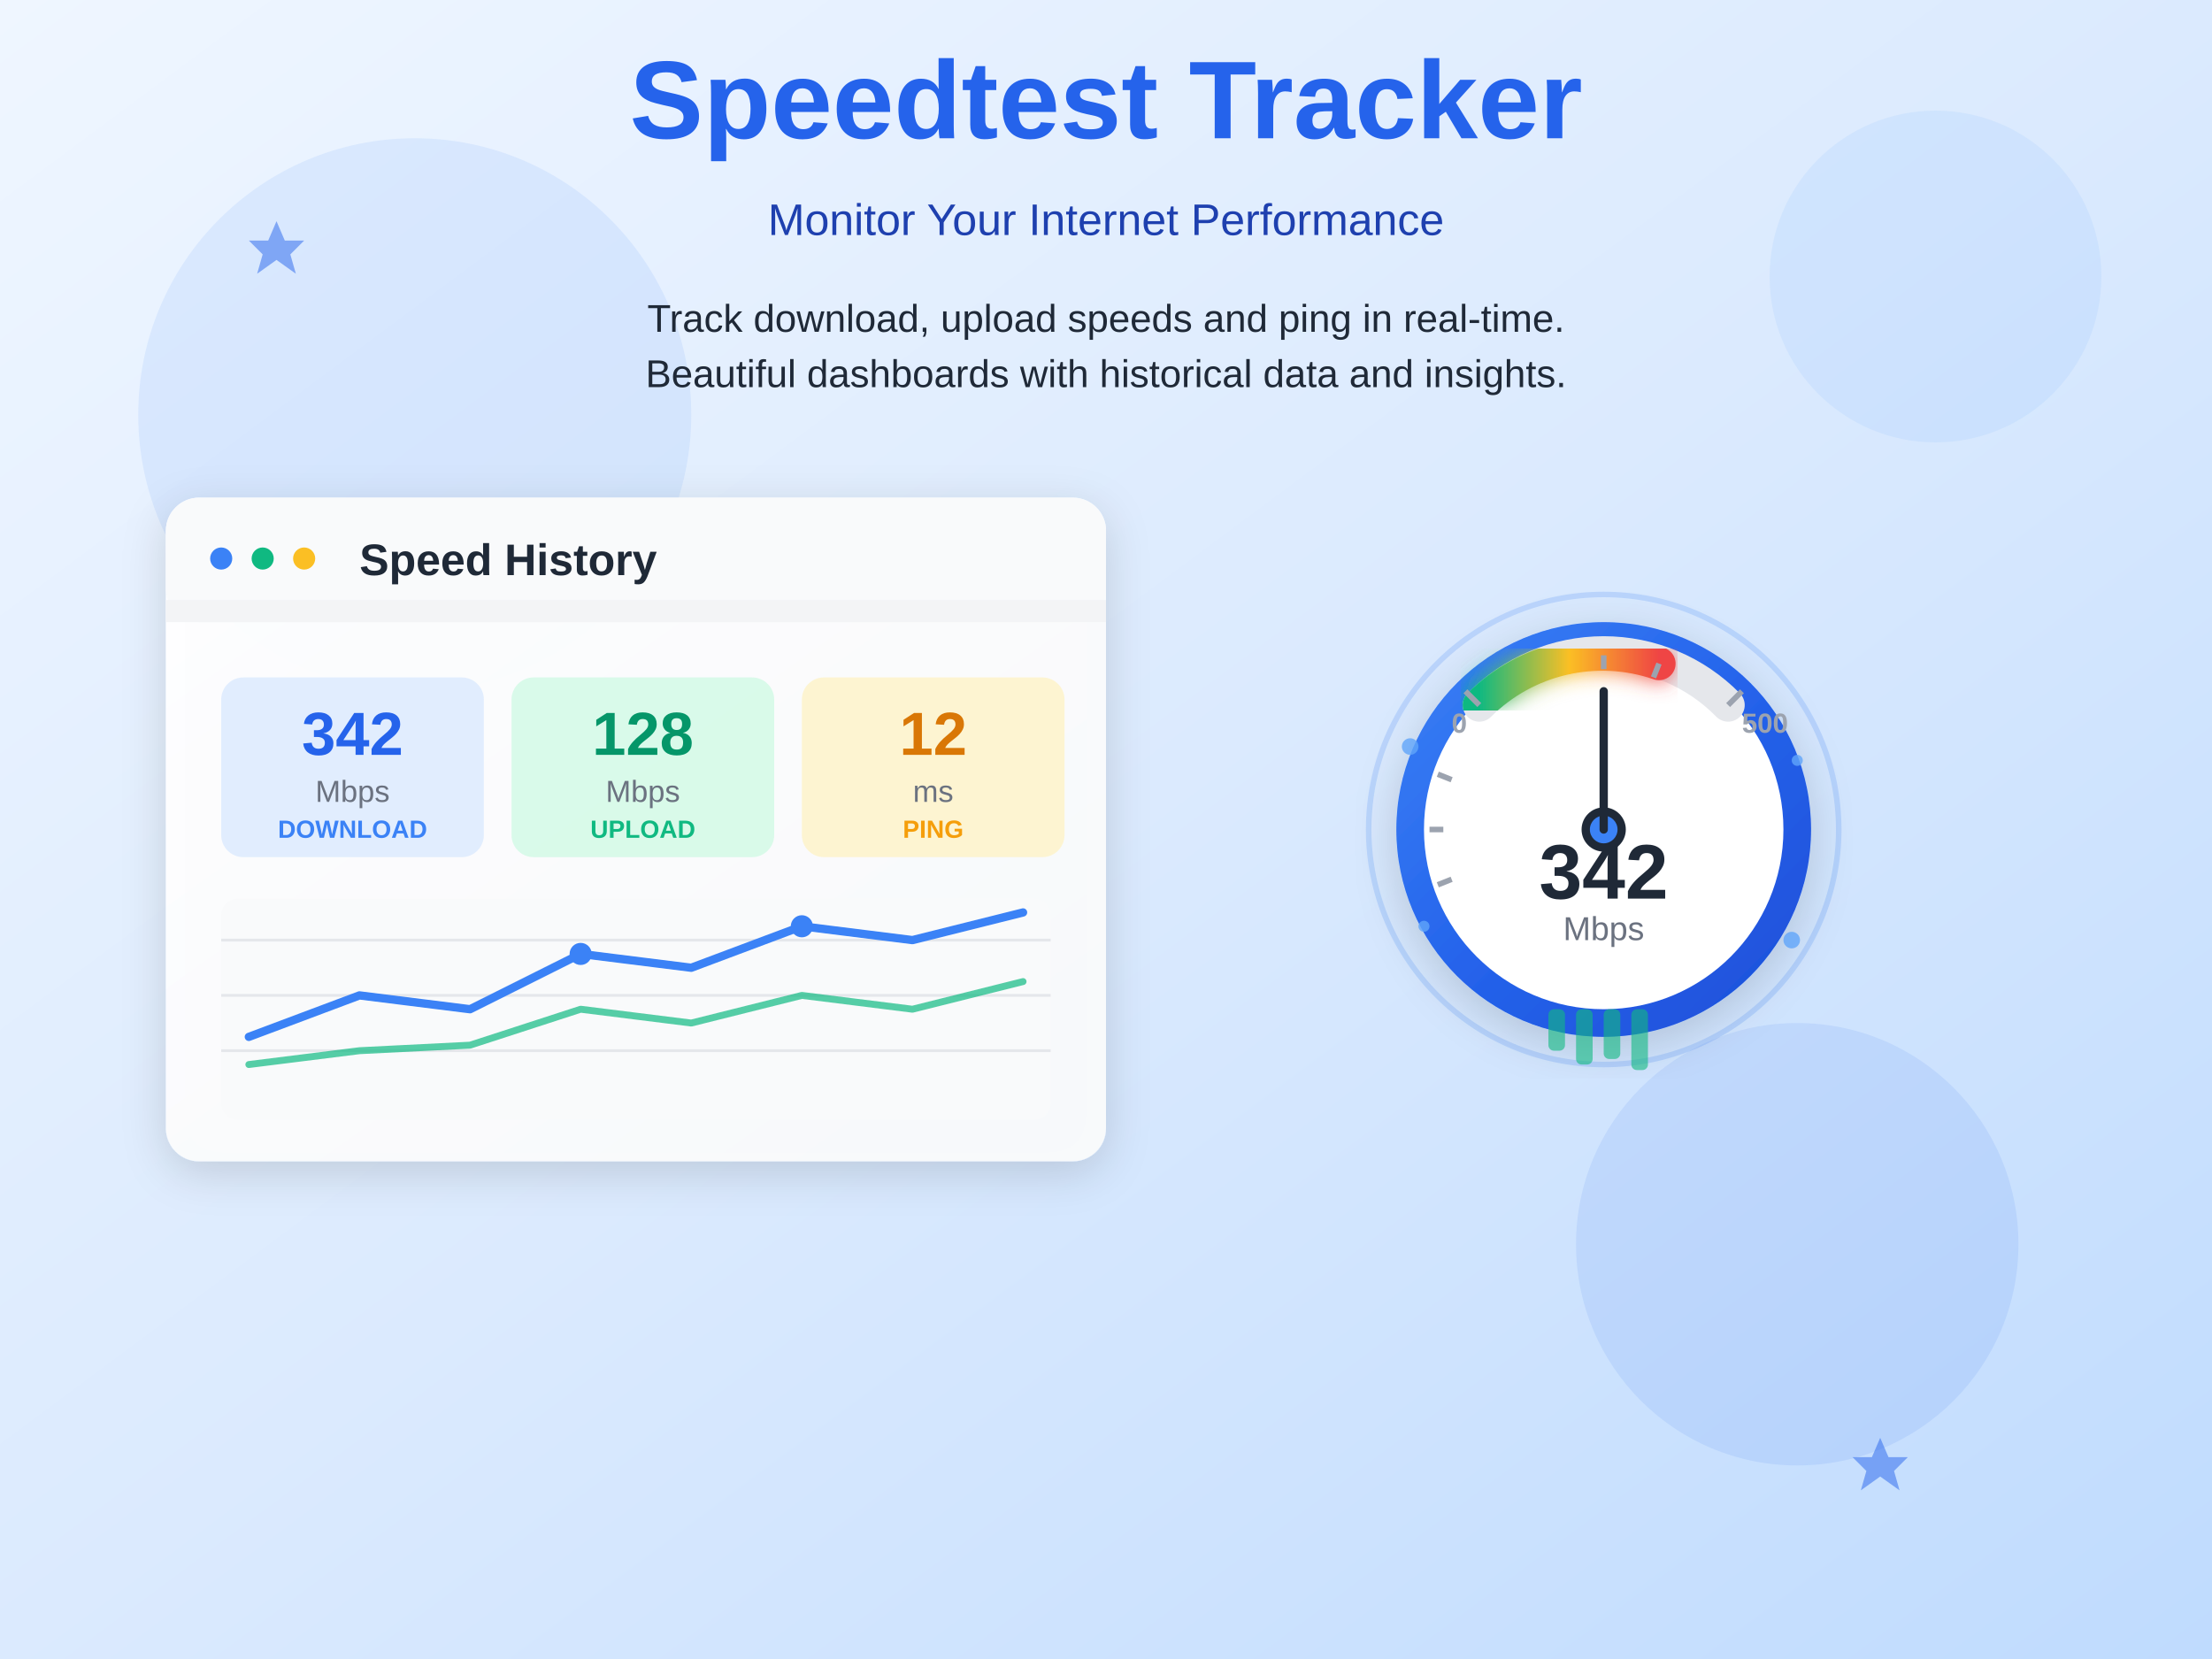
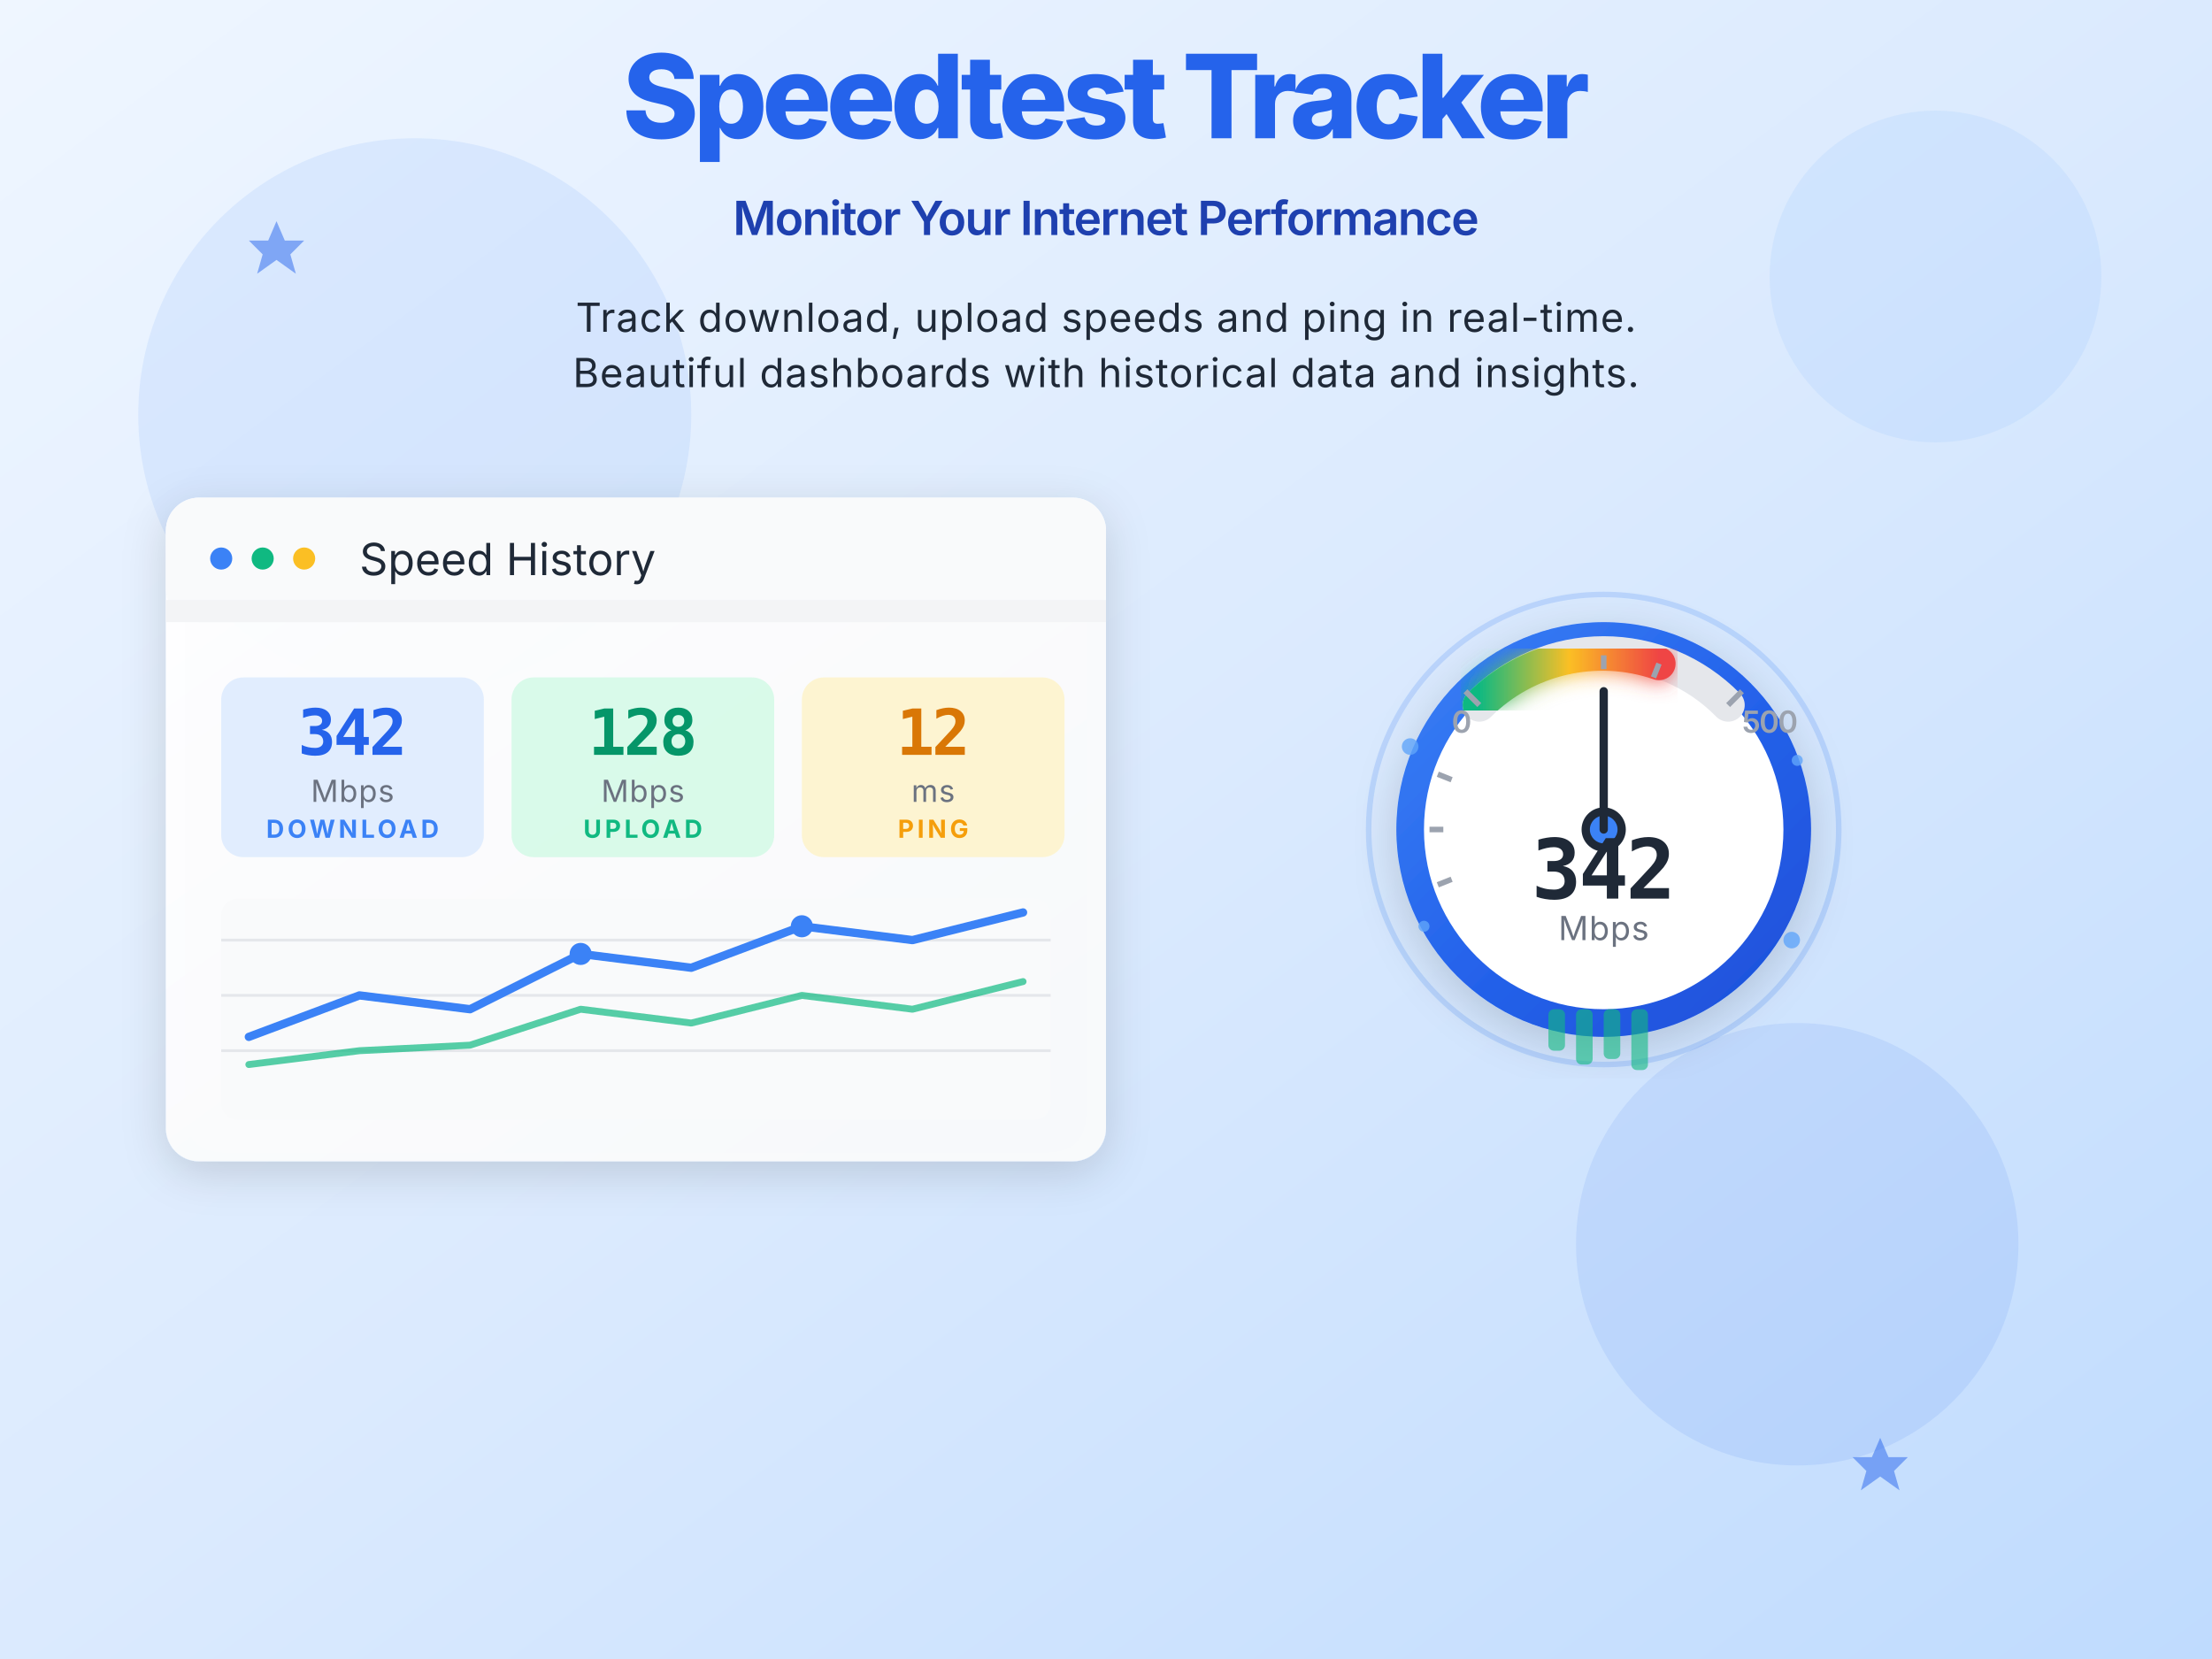
<svg xmlns="http://www.w3.org/2000/svg" viewBox="0 0 800 600">
  <defs>
+     <style>
+             text {
+                 font-family: 'Inter', 'Roboto', 'SF Pro Text', system-ui, sans-serif;
+                 font-weight: 400;
+                 -webkit-font-smoothing: antialiased;
+                 -moz-osx-font-smoothing: grayscale;
+             }
+             .title-text {
+                 font-family: 'Poppins', 'Montserrat', 'SF Pro Display', system-ui, sans-serif;
+                 font-weight: 800;
+                 letter-spacing: -2px;
+             }
+             .subtitle-text {
+                 font-family: 'Inter', 'Roboto', system-ui, sans-serif;
+                 font-weight: 600;
+                 letter-spacing: -0.5px;
+             }
+             .body-text {
+                 font-family: 'Inter', 'Open Sans', system-ui, sans-serif;
+                 font-weight: 400;
+                 letter-spacing: 0.3px;
+             }
+             .number-text {
+                 font-family: 'Space Grotesk', 'Rajdhani', 'SF Mono', monospace;
+                 font-weight: 800;
+                 letter-spacing: -1px;
+             }
+             .label-text {
+                 font-family: 'Inter', 'Roboto', system-ui, sans-serif;
+                 font-weight: 700;
+                 letter-spacing: 1.2px;
+                 text-transform: uppercase;
+             }
+         </style>
    <linearGradient id="bgGradient" x1="0%" y1="0%" x2="100%" y2="100%">
      <stop offset="0%" style="stop-color:#EFF6FF;stop-opacity:1" />
      <stop offset="50%" style="stop-color:#DBEAFE;stop-opacity:1" />
      <stop offset="100%" style="stop-color:#BFDBFE;stop-opacity:1" />
    </linearGradient>
    <linearGradient id="speedGradient" x1="0%" y1="0%" x2="100%" y2="100%">
      <stop offset="0%" style="stop-color:#3B82F6;stop-opacity:1" />
      <stop offset="50%" style="stop-color:#2563EB;stop-opacity:1" />
      <stop offset="100%" style="stop-color:#1D4ED8;stop-opacity:1" />
    </linearGradient>
    <linearGradient id="fastGradient" x1="0%" y1="0%" x2="100%" y2="0%">
      <stop offset="0%" style="stop-color:#10B981;stop-opacity:1" />
      <stop offset="50%" style="stop-color:#FBBF24;stop-opacity:1" />
      <stop offset="100%" style="stop-color:#EF4444;stop-opacity:1" />
    </linearGradient>
    <linearGradient id="cardGradient" x1="0%" y1="0%" x2="100%" y2="100%">
      <stop offset="0%" style="stop-color:#ffffff;stop-opacity:0.95" />
      <stop offset="100%" style="stop-color:#F9FAFB;stop-opacity:0.95" />
    </linearGradient>
    <filter id="shadow">
      <feDropShadow dx="0" dy="4" stdDeviation="8" flood-opacity="0.15" />
    </filter>
    <filter id="glow">
      <feGaussianBlur stdDeviation="4" result="coloredBlur" />
      <feMerge>
        <feMergeNode in="coloredBlur" />
        <feMergeNode in="SourceGraphic" />
      </feMerge>
    </filter>
  </defs>
  <rect width="800" height="600" fill="url(#bgGradient)" />
  <circle cx="150" cy="150" r="100" fill="#3B82F6" opacity="0.1" />
  <circle cx="650" cy="450" r="80" fill="#2563EB" opacity="0.1" />
  <circle cx="700" cy="100" r="60" fill="#60A5FA" opacity="0.1" />
  <g transform="translate(60, 180)">
    <rect x="0" y="0" width="340" height="240" rx="12" fill="url(#cardGradient)" filter="url(#shadow)" />
    <rect x="0" y="0" width="340" height="45" rx="12" fill="#F9FAFB" />
    <rect x="0" y="37" width="340" height="8" fill="#F3F4F6" />
    <circle cx="20" cy="22" r="4" fill="#3B82F6" />
    <circle cx="35" cy="22" r="4" fill="#10B981" />
    <circle cx="50" cy="22" r="4" fill="#FBBF24" />
-     <text x="70" y="28" font-family="Arial, sans-serif" font-size="16" font-weight="600" fill="#1F2937">Speed History</text>
+     <text x="70" y="28" font-size="16" font-weight="600" fill="#1F2937">Speed History</text>
    <g transform="translate(20, 65)">
      <rect x="0" y="0" width="95" height="65" rx="8" fill="#DBEAFE" opacity="0.8" />
-       <text x="47.5" y="28" font-family="Arial, sans-serif" font-size="22" font-weight="bold" fill="#2563EB" text-anchor="middle">342</text>
-       <text x="47.5" y="45" font-family="Arial, sans-serif" font-size="11" fill="#6B7280" text-anchor="middle">Mbps</text>
-       <text x="47.5" y="58" font-family="Arial, sans-serif" font-size="9" font-weight="600" fill="#3B82F6" text-anchor="middle">DOWNLOAD</text>
+       <text x="47.5" y="28" font-size="23" class="number-text" fill="#2563EB" text-anchor="middle">342</text>
+       <text x="47.5" y="45" font-size="11" class="body-text" fill="#6B7280" text-anchor="middle">Mbps</text>
+       <text x="47.5" y="58" font-size="9" class="label-text" fill="#3B82F6" text-anchor="middle">DOWNLOAD</text>
    </g>
    <g transform="translate(125, 65)">
      <rect x="0" y="0" width="95" height="65" rx="8" fill="#D1FAE5" opacity="0.8" />
-       <text x="47.5" y="28" font-family="Arial, sans-serif" font-size="22" font-weight="bold" fill="#059669" text-anchor="middle">128</text>
-       <text x="47.5" y="45" font-family="Arial, sans-serif" font-size="11" fill="#6B7280" text-anchor="middle">Mbps</text>
-       <text x="47.5" y="58" font-family="Arial, sans-serif" font-size="9" font-weight="600" fill="#10B981" text-anchor="middle">UPLOAD</text>
+       <text x="47.5" y="28" font-size="23" class="number-text" fill="#059669" text-anchor="middle">128</text>
+       <text x="47.5" y="45" font-size="11" class="body-text" fill="#6B7280" text-anchor="middle">Mbps</text>
+       <text x="47.5" y="58" font-size="9" class="label-text" fill="#10B981" text-anchor="middle">UPLOAD</text>
    </g>
    <g transform="translate(230, 65)">
      <rect x="0" y="0" width="95" height="65" rx="8" fill="#FEF3C7" opacity="0.8" />
-       <text x="47.5" y="28" font-family="Arial, sans-serif" font-size="22" font-weight="bold" fill="#D97706" text-anchor="middle">12</text>
-       <text x="47.5" y="45" font-family="Arial, sans-serif" font-size="11" fill="#6B7280" text-anchor="middle">ms</text>
-       <text x="47.5" y="58" font-family="Arial, sans-serif" font-size="9" font-weight="600" fill="#F59E0B" text-anchor="middle">PING</text>
+       <text x="47.5" y="28" font-size="23" class="number-text" fill="#D97706" text-anchor="middle">12</text>
+       <text x="47.5" y="45" font-size="11" class="body-text" fill="#6B7280" text-anchor="middle">ms</text>
+       <text x="47.5" y="58" font-size="9" class="label-text" fill="#F59E0B" text-anchor="middle">PING</text>
    </g>
    <rect x="20" y="145" width="300" height="80" rx="6" fill="#F9FAFB" />
    <line x1="20" y1="160" x2="320" y2="160" stroke="#E5E7EB" stroke-width="1" />
    <line x1="20" y1="180" x2="320" y2="180" stroke="#E5E7EB" stroke-width="1" />
    <line x1="20" y1="200" x2="320" y2="200" stroke="#E5E7EB" stroke-width="1" />
    <polyline points="30,195 70,180 110,185 150,165 190,170 230,155 270,160 310,150" fill="none" stroke="#3B82F6" stroke-width="3" stroke-linecap="round" stroke-linejoin="round" />
    <polyline points="30,205 70,200 110,198 150,185 190,190 230,180 270,185 310,175" fill="none" stroke="#10B981" stroke-width="2.5" opacity="0.7" stroke-linecap="round" stroke-linejoin="round" />
    <circle cx="150" cy="165" r="4" fill="#3B82F6">
      <animate attributeName="r" values="4;6;4" dur="2s" repeatCount="indefinite" />
    </circle>
    <circle cx="230" cy="155" r="4" fill="#3B82F6">
      <animate attributeName="r" values="4;6;4" dur="2s" begin="0.5s" repeatCount="indefinite" />
    </circle>
  </g>
  <g transform="translate(580, 300)">
    <circle cx="0" cy="0" r="85" fill="none" stroke="#3B82F6" stroke-width="2" opacity="0.2">
      <animate attributeName="r" values="85;95;85" dur="3s" repeatCount="indefinite" />
      <animate attributeName="opacity" values="0.2;0.05;0.2" dur="3s" repeatCount="indefinite" />
    </circle>
    <g filter="url(#shadow)">
      <circle cx="0" cy="0" r="75" fill="url(#speedGradient)" />
      <circle cx="0" cy="0" r="65" fill="#FFFFFF" />
      <path d="M -45,-45 A 63 63 0 0 1 45,-45" fill="none" stroke="#E5E7EB" stroke-width="12" stroke-linecap="round" />
      <path d="M -45,-45 A 63 63 0 0 1 20,-60" fill="none" stroke="url(#fastGradient)" stroke-width="12" stroke-linecap="round" filter="url(#glow)">
        <animate attributeName="d" values="M -45,-45 A 63 63 0 0 1 -30,-58;                          M -45,-45 A 63 63 0 0 1 45,-45;                          M -45,-45 A 63 63 0 0 1 -30,-58" dur="4s" repeatCount="indefinite" />
      </path>
    </g>
    <g stroke="#9CA3AF" stroke-width="2">
      <line x1="-50" y1="-50" x2="-45" y2="-45" />
      <line x1="-60" y1="-20" x2="-55" y2="-18" />
      <line x1="-63" y1="0" x2="-58" y2="0" />
      <line x1="-60" y1="20" x2="-55" y2="18" />
      <line x1="0" y1="-63" x2="0" y2="-58" />
      <line x1="20" y1="-60" x2="18" y2="-55" />
      <line x1="50" y1="-50" x2="45" y2="-45" />
    </g>
    <circle cx="0" cy="0" r="8" fill="#1F2937" />
    <circle cx="0" cy="0" r="5" fill="#3B82F6" />
    <g>
      <line x1="0" y1="0" x2="0" y2="-50" stroke="#1F2937" stroke-width="3" stroke-linecap="round">
        <animateTransform attributeName="transform" type="rotate" values="0 0 0; 135 0 0; 0 0 0" dur="4s" repeatCount="indefinite" />
      </line>
    </g>
-     <text x="0" y="25" font-family="Arial, sans-serif" font-size="28" font-weight="bold" fill="#1F2937" text-anchor="middle">342</text>
-     <text x="0" y="40" font-family="Arial, sans-serif" font-size="12" fill="#6B7280" text-anchor="middle">Mbps</text>
-     <text x="-55" y="-35" font-family="Arial, sans-serif" font-size="10" font-weight="600" fill="#9CA3AF">0</text>
-     <text x="50" y="-35" font-family="Arial, sans-serif" font-size="10" font-weight="600" fill="#9CA3AF">500</text>
+     <text x="0" y="25" font-size="30" class="number-text" fill="#1F2937" text-anchor="middle">342</text>
+     <text x="0" y="40" font-size="12" class="body-text" fill="#6B7280" text-anchor="middle">Mbps</text>
+     <text x="-55" y="-35" font-size="11" class="subtitle-text" fill="#9CA3AF">0</text>
+     <text x="50" y="-35" font-size="11" class="subtitle-text" fill="#9CA3AF">500</text>
    <g transform="translate(0, 65)" opacity="0.6">
      <rect x="-20" y="0" width="6" height="15" rx="2" fill="#10B981">
        <animate attributeName="height" values="15;25;15" dur="1.2s" repeatCount="indefinite" />
      </rect>
      <rect x="-10" y="0" width="6" height="20" rx="2" fill="#10B981">
        <animate attributeName="height" values="20;30;20" dur="1s" repeatCount="indefinite" />
      </rect>
      <rect x="0" y="0" width="6" height="18" rx="2" fill="#10B981">
        <animate attributeName="height" values="18;28;18" dur="1.4s" repeatCount="indefinite" />
      </rect>
      <rect x="10" y="0" width="6" height="22" rx="2" fill="#10B981">
        <animate attributeName="height" values="22;32;22" dur="0.9s" repeatCount="indefinite" />
      </rect>
    </g>
    <g fill="#60A5FA" opacity="0.8">
      <circle cx="-70" cy="-30" r="3">
        <animate attributeName="opacity" values="0.3;1;0.3" dur="1.5s" repeatCount="indefinite" />
      </circle>
      <circle cx="70" cy="-25" r="2">
        <animate attributeName="opacity" values="0.5;1;0.5" dur="1.2s" repeatCount="indefinite" />
      </circle>
      <circle cx="-65" cy="35" r="2">
        <animate attributeName="opacity" values="0.4;1;0.4" dur="1.8s" repeatCount="indefinite" />
      </circle>
      <circle cx="68" cy="40" r="3">
        <animate attributeName="opacity" values="0.6;1;0.6" dur="1.4s" repeatCount="indefinite" />
      </circle>
    </g>
  </g>
  <g fill="#2563EB" opacity="0.5">
    <path d="M 100,80 L 103,87 L 110,87 L 105,92 L 107,99 L 100,94 L 93,99 L 95,92 L 90,87 L 97,87 Z">
      <animateTransform attributeName="transform" type="rotate" from="0 100 89" to="360 100 89" dur="20s" repeatCount="indefinite" />
    </path>
    <path d="M 680,520 L 683,527 L 690,527 L 685,532 L 687,539 L 680,534 L 673,539 L 675,532 L 670,527 L 677,527 Z">
      <animateTransform attributeName="transform" type="rotate" from="0 680 529" to="360 680 529" dur="15s" repeatCount="indefinite" />
    </path>
  </g>
  <g transform="translate(400, 50)">
-     <text x="0" y="0" font-family="Arial, sans-serif" font-size="40" font-weight="bold" fill="#2563EB" text-anchor="middle">Speedtest Tracker</text>
+     <text x="0" y="0" font-size="42" class="title-text" fill="#2563EB" text-anchor="middle">Speedtest Tracker</text>
  </g>
  <g transform="translate(400, 85)">
-     <text x="0" y="0" font-family="Arial, sans-serif" font-size="16" fill="#1E40AF" text-anchor="middle">Monitor Your Internet Performance</text>
+     <text x="0" y="0" font-size="17" class="subtitle-text" fill="#1E40AF" text-anchor="middle">Monitor Your Internet Performance</text>
  </g>
  <g transform="translate(400, 120)">
-     <text x="0" y="0" font-family="Arial, sans-serif" font-size="14" fill="#1F2937" text-anchor="middle">Track download, upload speeds and ping in real-time.</text>
-     <text x="0" y="20" font-family="Arial, sans-serif" font-size="14" fill="#1F2937" text-anchor="middle">Beautiful dashboards with historical data and insights.</text>
+     <text x="0" y="0" font-size="14.5" class="body-text" fill="#1F2937" text-anchor="middle">Track download, upload speeds and ping in real-time.</text>
+     <text x="0" y="20" font-size="14.5" class="body-text" fill="#1F2937" text-anchor="middle">Beautiful dashboards with historical data and insights.</text>
  </g>
</svg>
